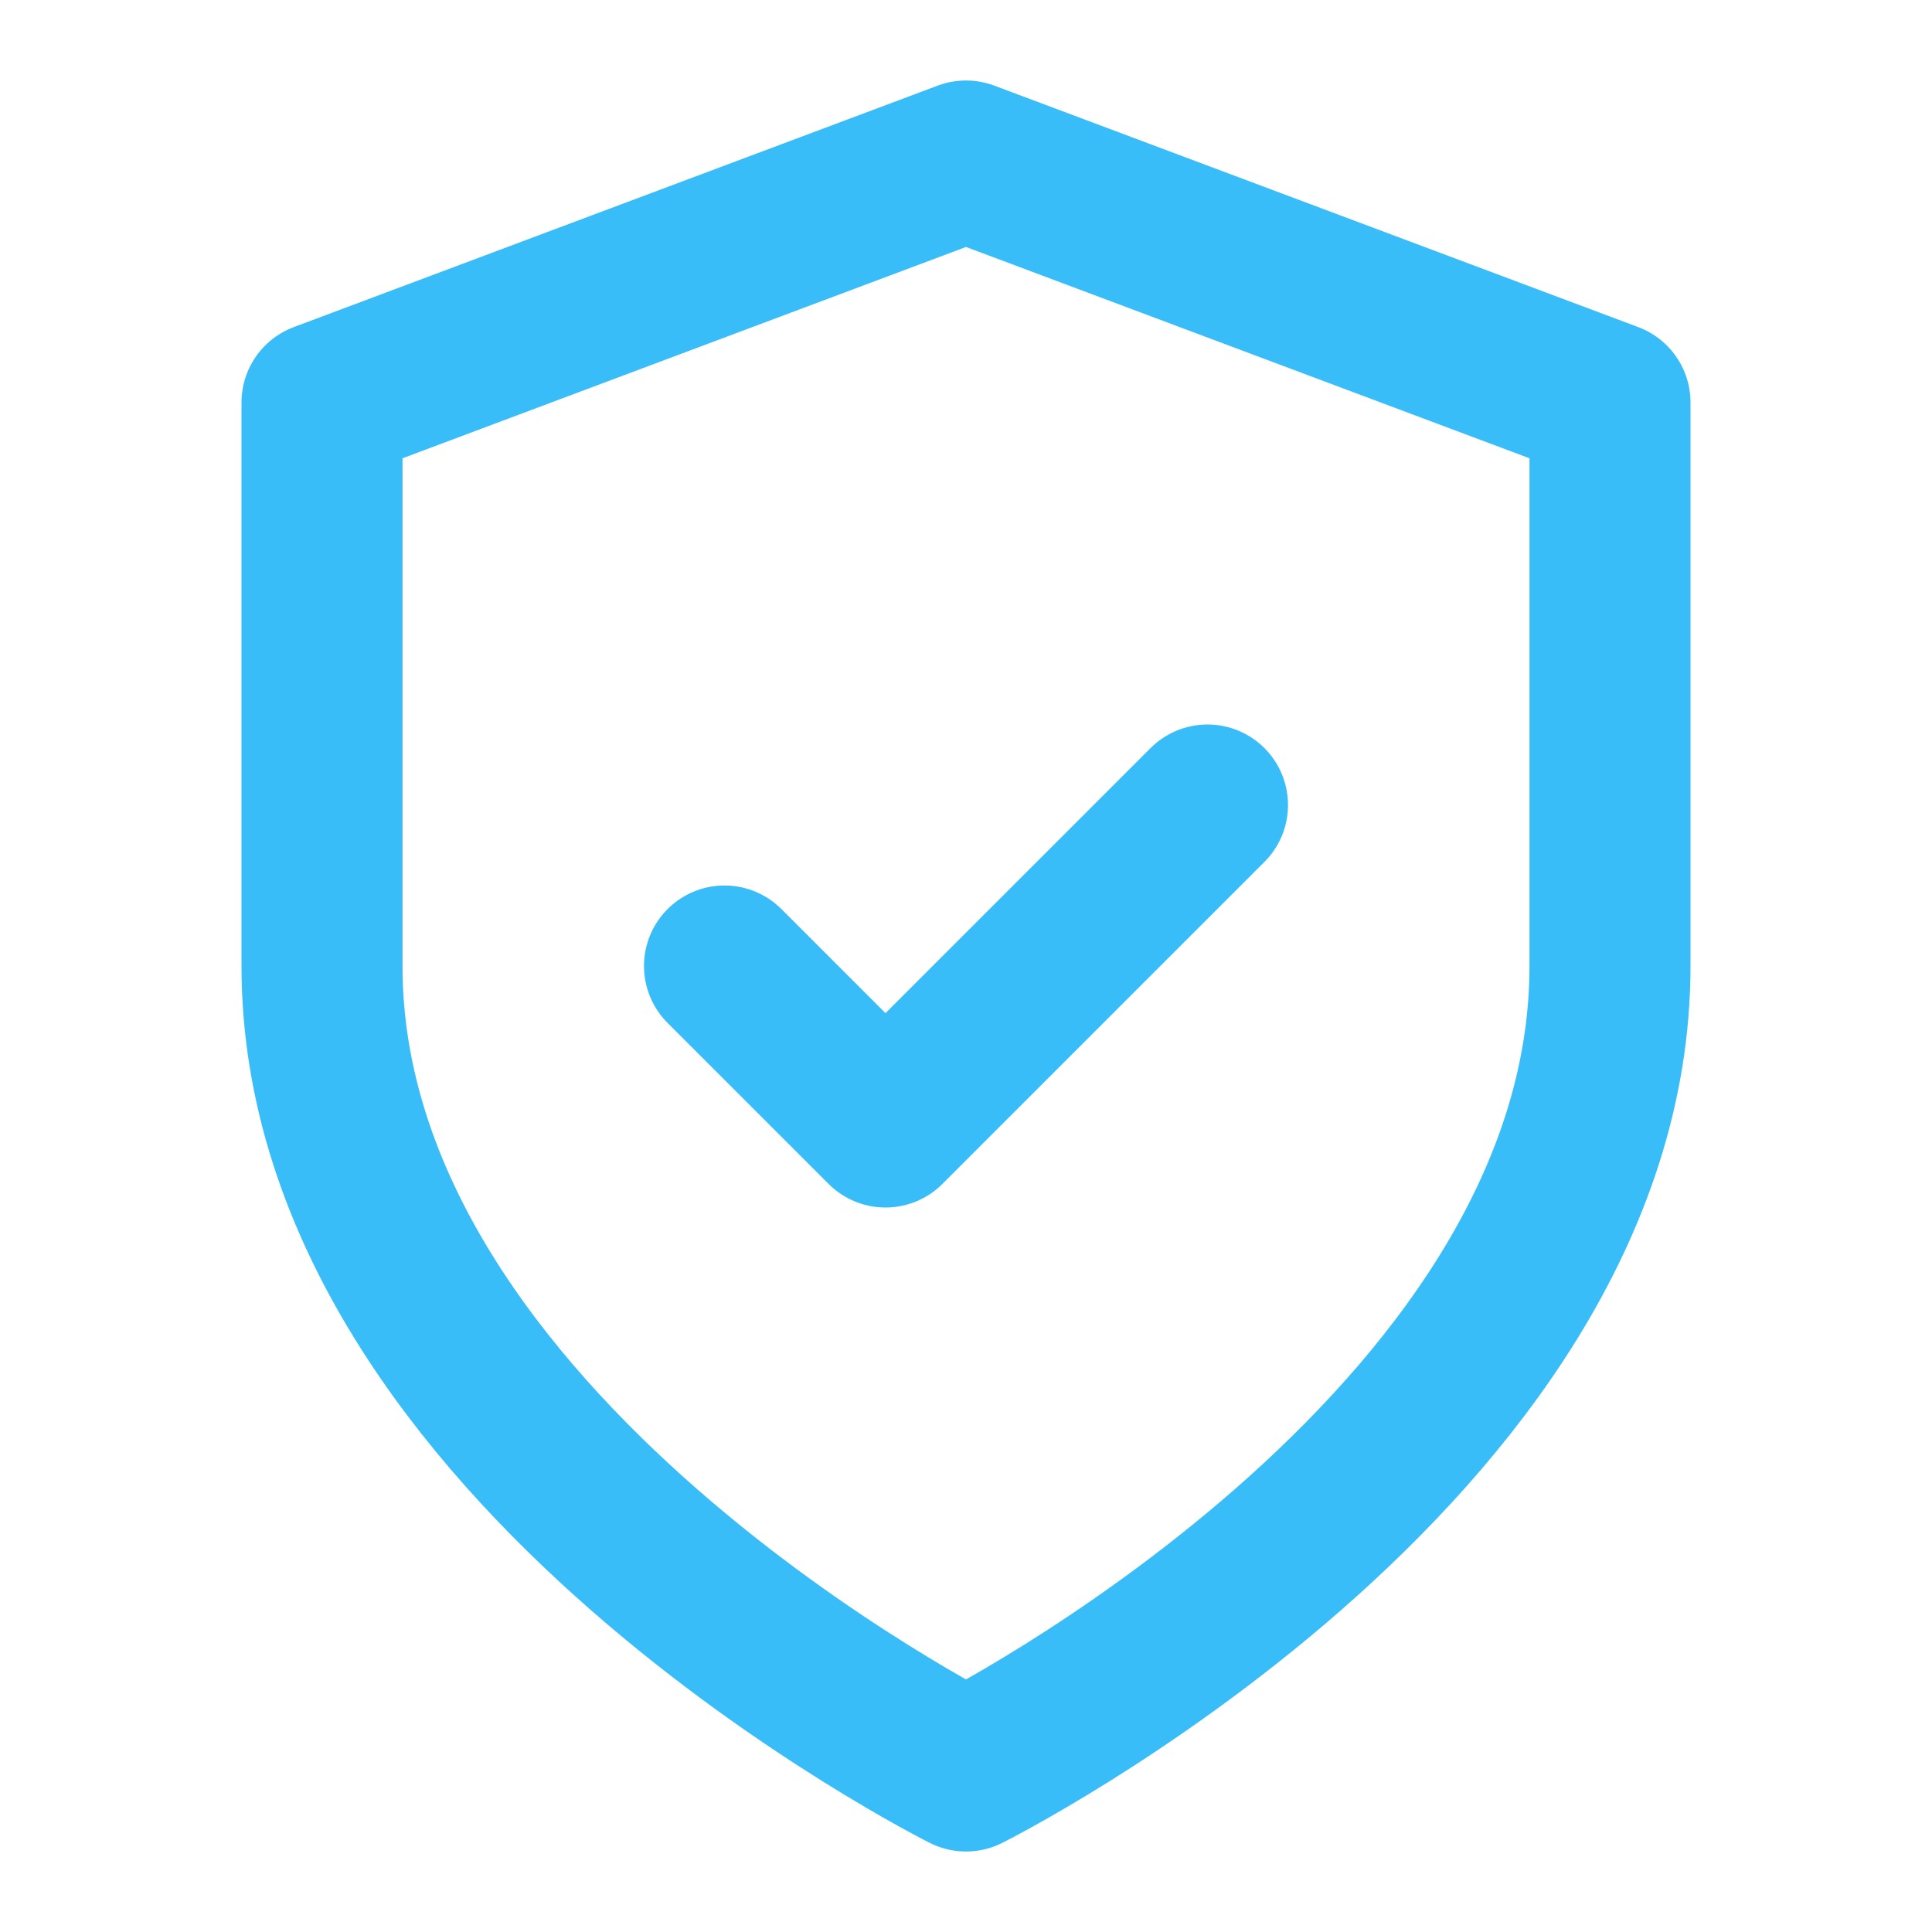
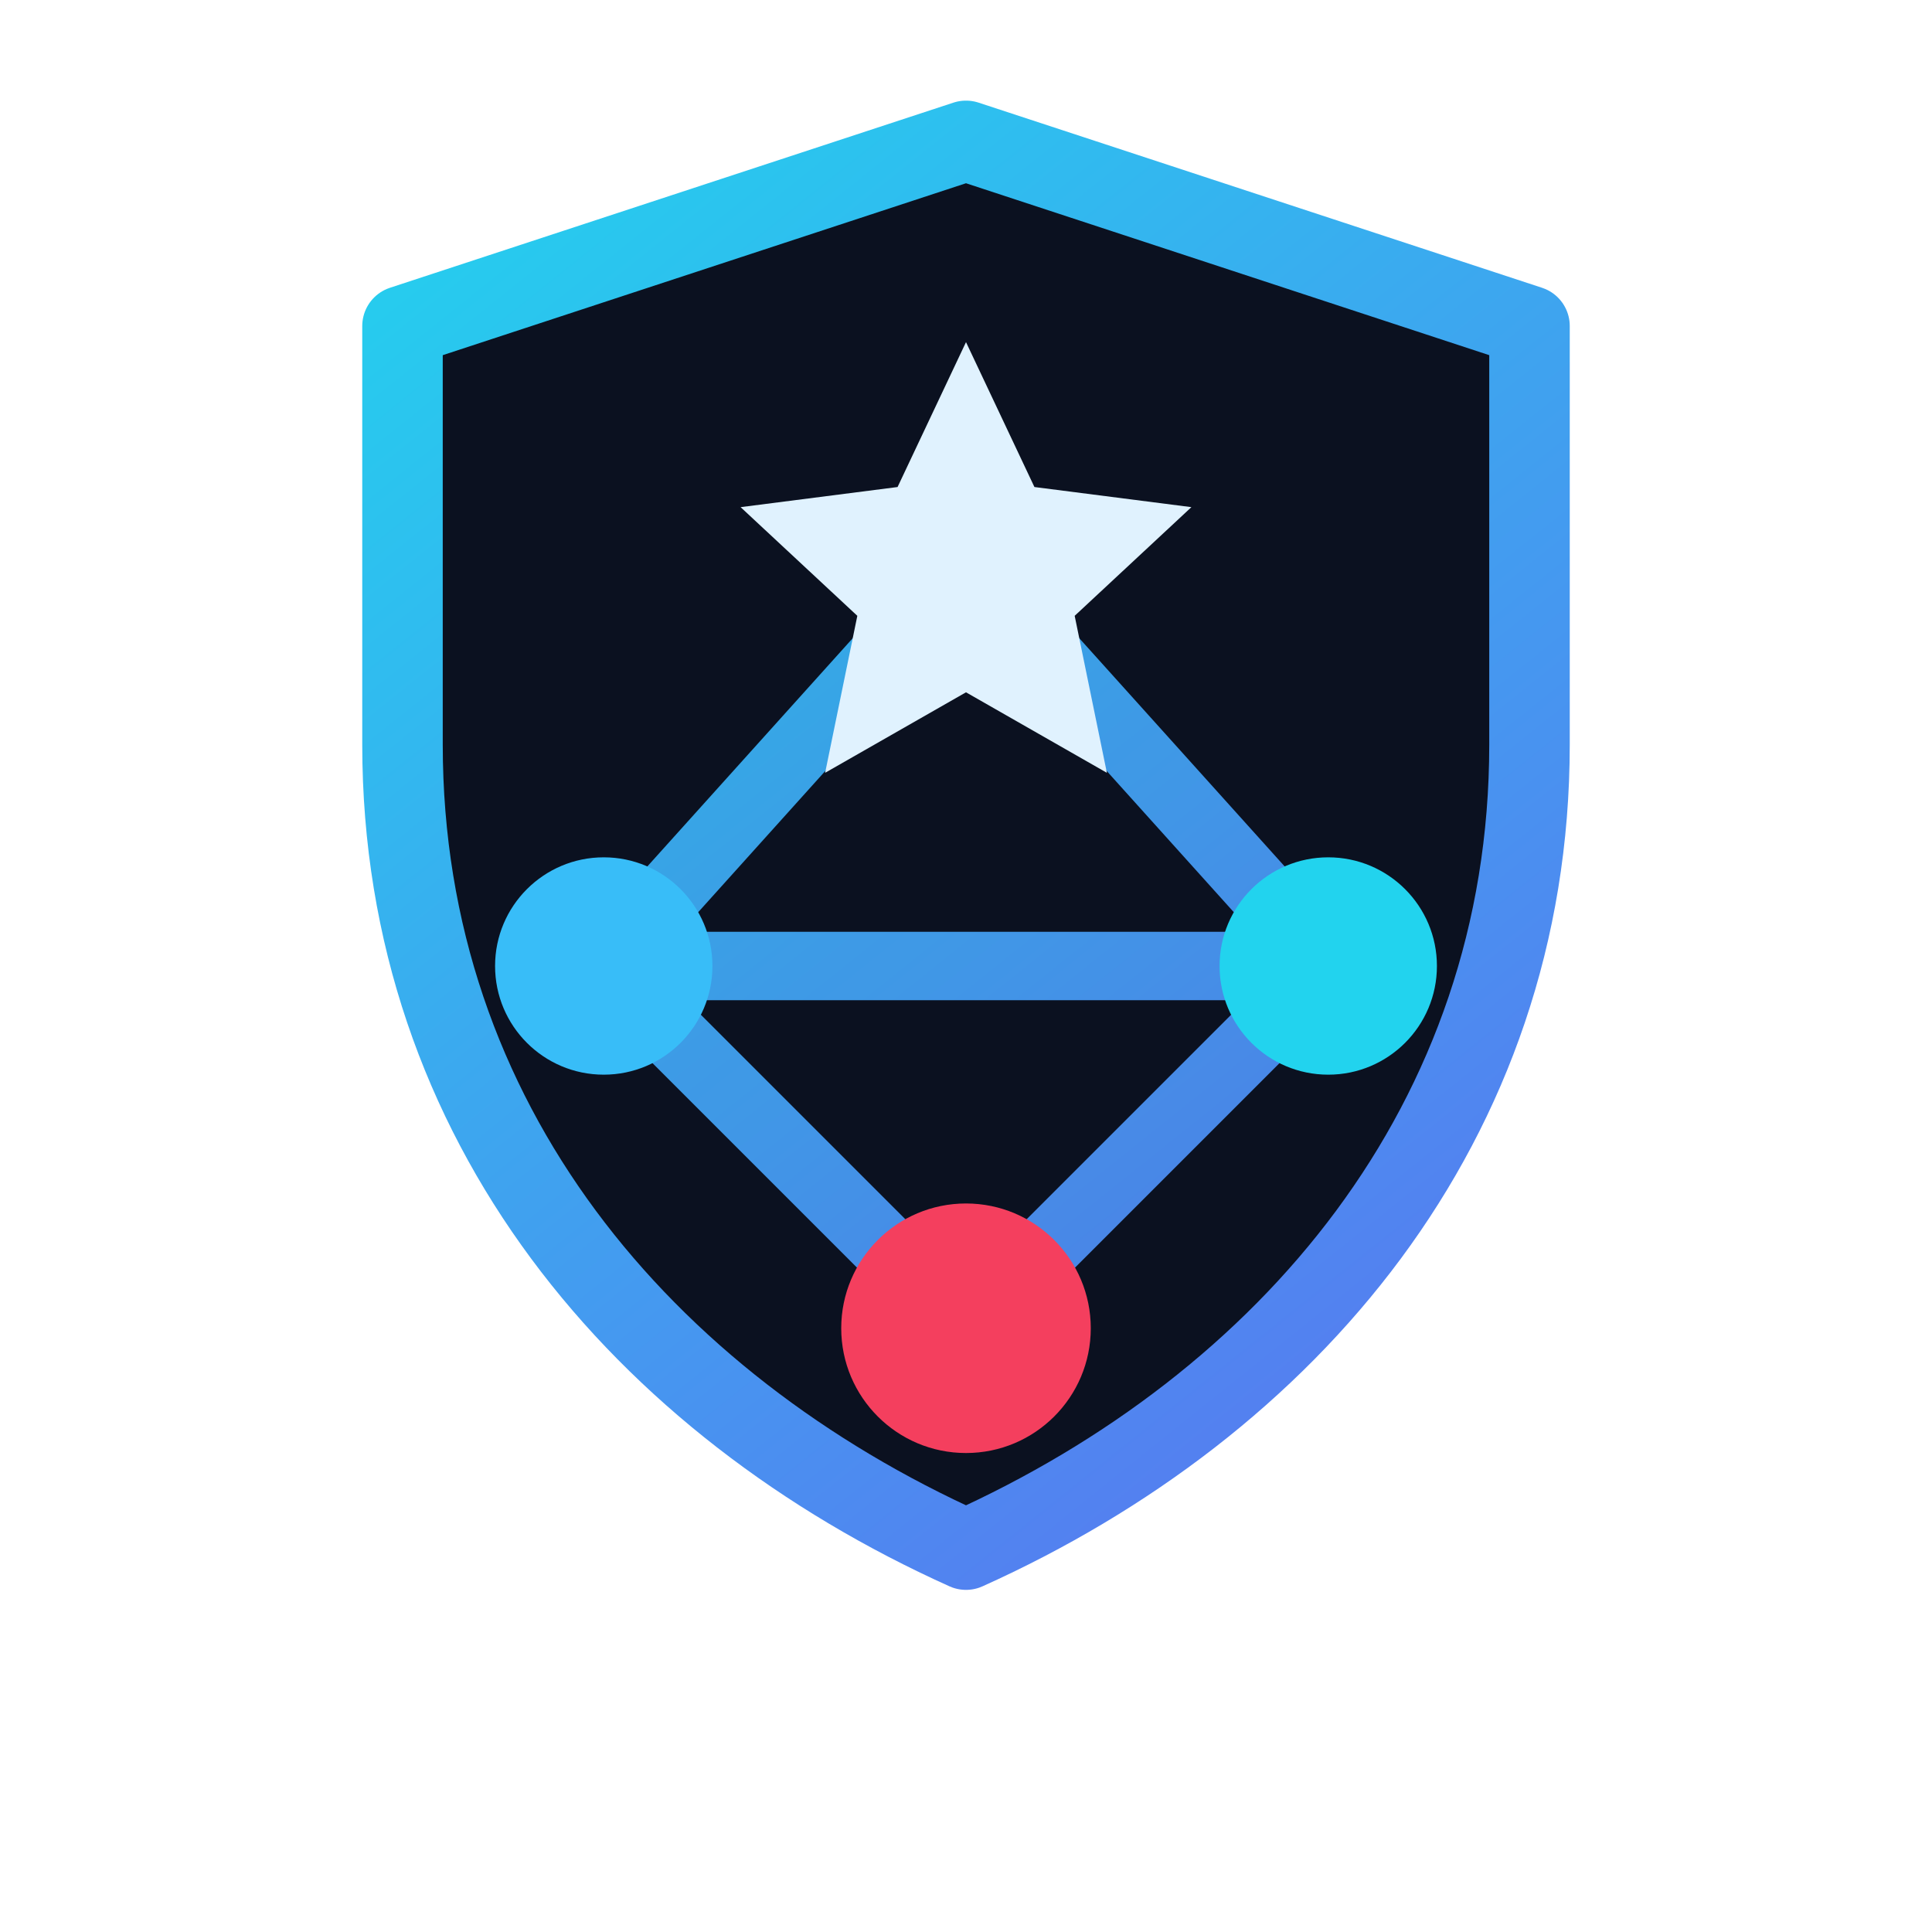
- <svg xmlns="http://www.w3.org/2000/svg" viewBox="0 0 24 24" fill="none" stroke="#38bdf8" stroke-width="2" stroke-linecap="round" stroke-linejoin="round">
-   <path d="M12 22s8-4 8-10V5l-8-3-8 3v7c0 6 8 10 8 10z" />
-   <path d="M9 12l2 2 4-4" />
+ <svg xmlns="http://www.w3.org/2000/svg" viewBox="0 0 48 48" fill="none">
+   <defs>
+     <linearGradient id="g" x1="8" y1="4" x2="40" y2="44" gradientUnits="userSpaceOnUse">
+       <stop stop-color="#22d3ee" />
+       <stop offset="1" stop-color="#6366f1" />
+     </linearGradient>
+   </defs>
+   <path d="M24 3.5l14 4.6v10.4c0 9.4-6 16.4-14 20-8-3.6-14-10.6-14-20V8.1L24 3.5z" fill="#0b1120" stroke="url(#g)" stroke-width="2" stroke-linejoin="round" />
+   <g stroke="url(#g)" stroke-width="1.7" stroke-linecap="round" opacity="0.95">
+     <path d="M24 14L15 24" />
+     <path d="M24 14L33 24" />
+     <path d="M15 24L24 33" />
+     <path d="M33 24L24 33" />
+     <path d="M15 24L33 24" />
+   </g>
+   <circle cx="15" cy="24" r="2.7" fill="#38bdf8" />
+   <circle cx="33" cy="24" r="2.7" fill="#22d3ee" />
+   <circle cx="24" cy="33" r="3.1" fill="#f43f5e" />
+   <path d="M24 8.5l1.7 3.6 3.9.5-2.9 2.7.8 3.9-3.5-2-3.5 2 .8-3.9-2.9-2.7 3.9-.5L24 8.5z" fill="#e0f2fe" />
</svg>
